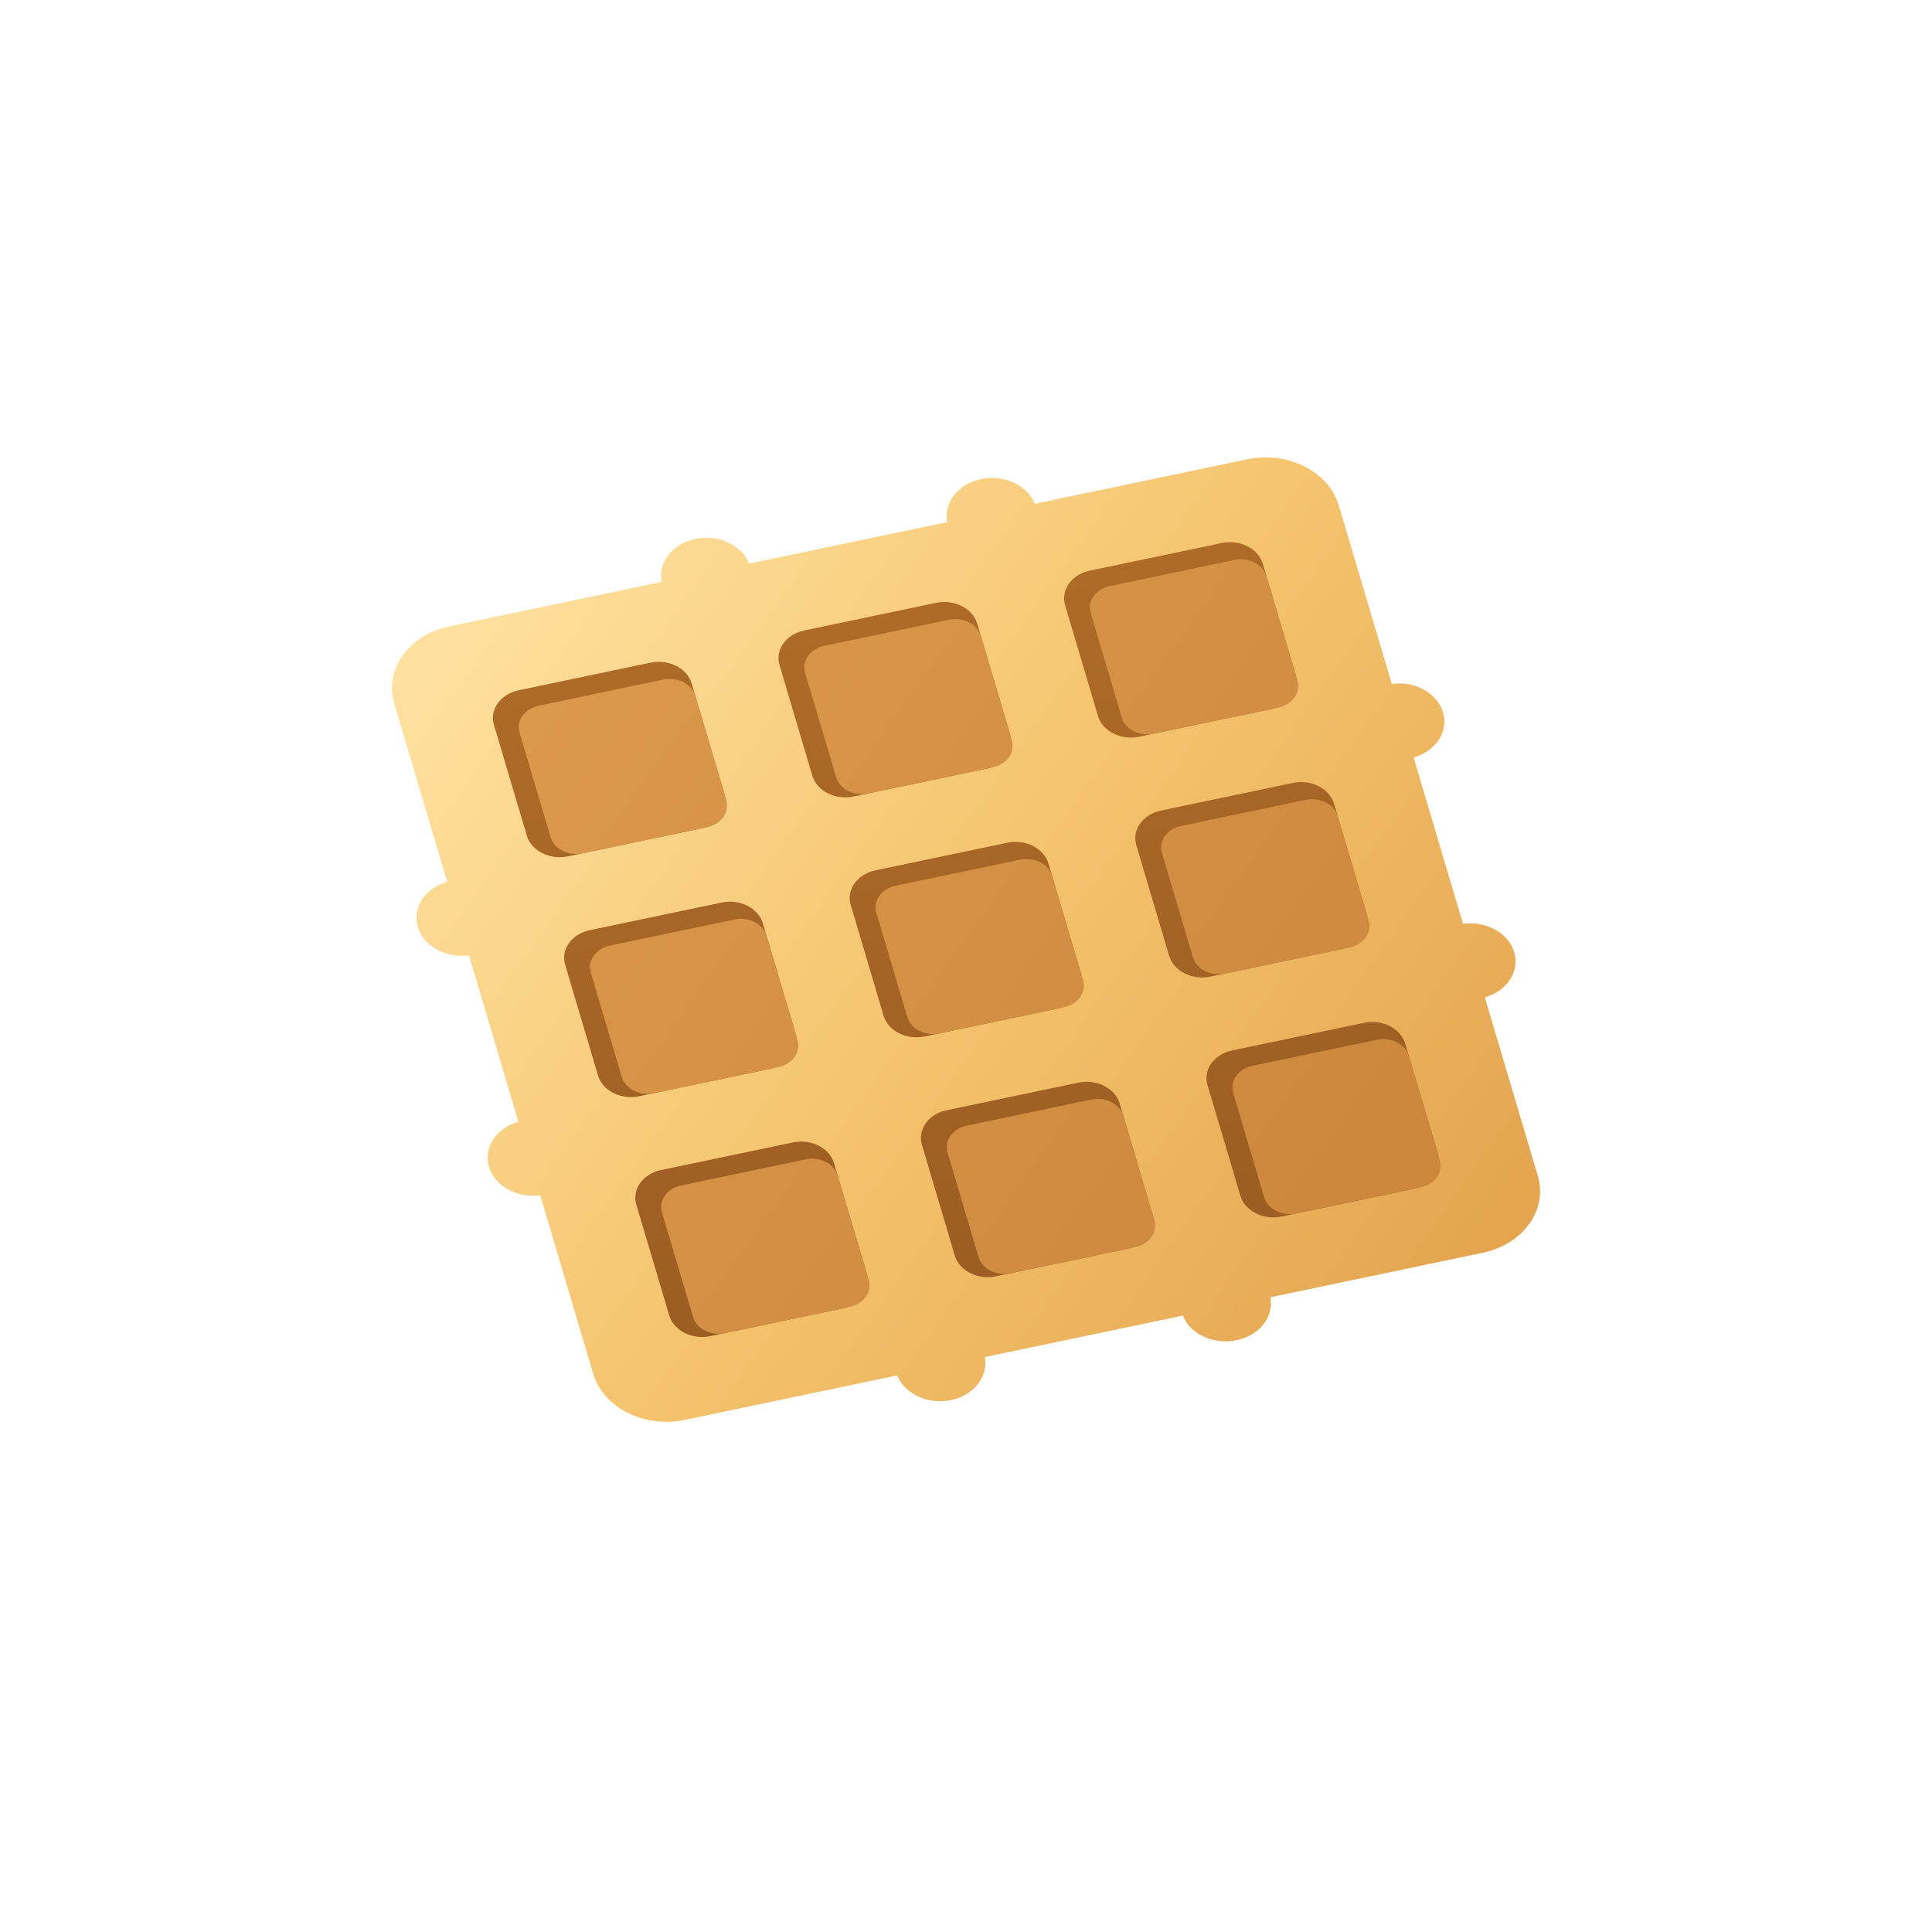
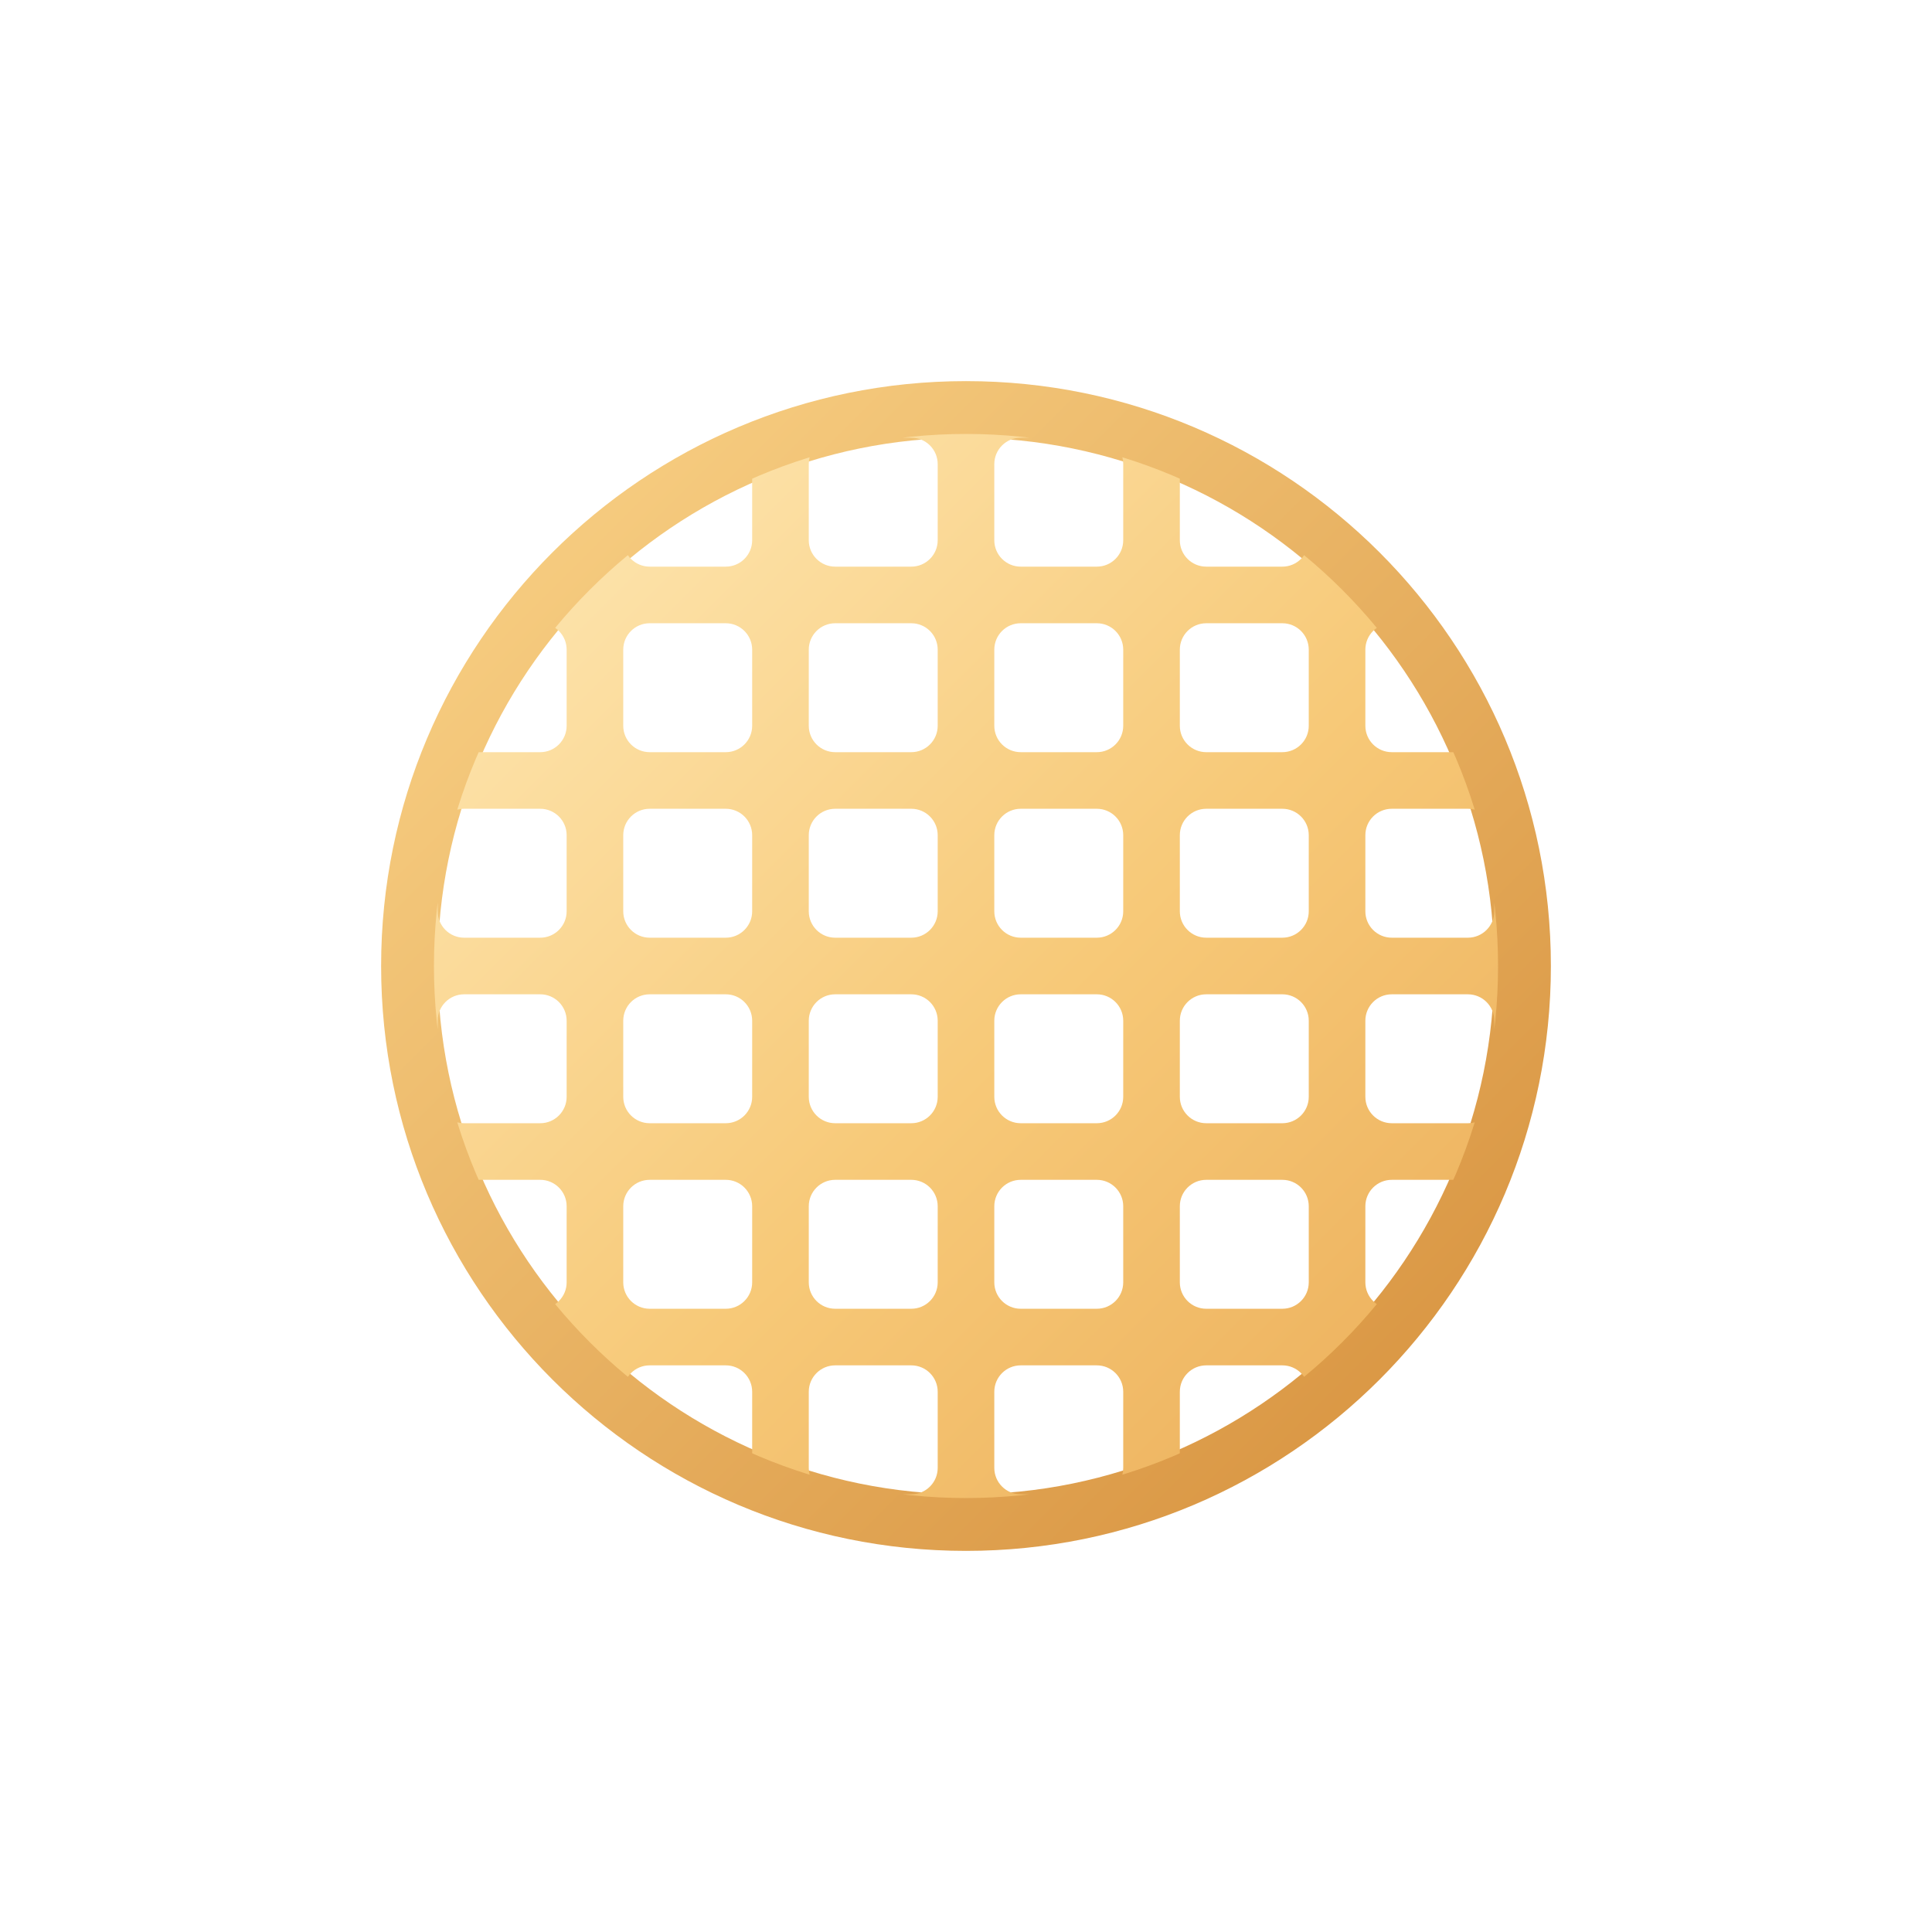
<svg xmlns="http://www.w3.org/2000/svg" width="1024" height="1024" viewBox="0 0 1024 1024" fill="none">
  <defs>
-     <linearGradient id="top" x1="254.0" y1="254.0" x2="770.0" y2="770.0" gradientUnits="userSpaceOnUse">
-       <stop offset="0" stop-color="#FFE3A3" />
-       <stop offset="0.5" stop-color="#F5C46E" />
-       <stop offset="1" stop-color="#E3A24E" />
+     <linearGradient id="rim" x1="202.0" y1="202.0" x2="822.0" y2="822.0" gradientUnits="userSpaceOnUse">
+       <stop offset="0" stop-color="#FBD58A" />
+       <stop offset="1" stop-color="#D58E3A" />
    </linearGradient>
-     <linearGradient id="side" x1="0" y1="254.0" x2="0" y2="770.0" gradientUnits="userSpaceOnUse">
-       <stop offset="0" stop-color="#C98536" />
-       <stop offset="1" stop-color="#A2622A" />
+     <linearGradient id="top" x1="202.0" y1="202.0" x2="822.0" y2="822.0" gradientUnits="userSpaceOnUse">
+       <stop offset="0" stop-color="#FFEDBE" />
+       <stop offset="0.55" stop-color="#F7C978" />
+       <stop offset="1" stop-color="#E9A954" />
    </linearGradient>
-     <linearGradient id="pit" x1="0" y1="254.0" x2="0" y2="770.0" gradientUnits="userSpaceOnUse">
-       <stop offset="0" stop-color="#B06C28" />
-       <stop offset="1" stop-color="#9A5C22" />
+     <linearGradient id="side" x1="0" y1="512" x2="0" y2="856.0" gradientUnits="userSpaceOnUse">
+       <stop offset="0" stop-color="#C27A30" />
+       <stop offset="1" stop-color="#93541F" />
    </linearGradient>
-     <linearGradient id="floor" x1="254.0" y1="254.0" x2="770.0" y2="770.0" gradientUnits="userSpaceOnUse">
-       <stop offset="0" stop-color="#DE9C50" />
-       <stop offset="1" stop-color="#C9843A" />
+     <linearGradient id="pit" x1="202.0" y1="202.0" x2="822.0" y2="822.0" gradientUnits="userSpaceOnUse">
+       <stop offset="0" stop-color="#9C5A20" />
+       <stop offset="1" stop-color="#B26C2A" />
    </linearGradient>
-     <linearGradient id="bg" x1="0" y1="0" x2="0" y2="1024" gradientUnits="userSpaceOnUse">
-       <stop offset="0" stop-color="#8FD6FF" />
-       <stop offset="1" stop-color="#3D9BEA" />
+     <linearGradient id="floor" x1="202.0" y1="202.0" x2="822.0" y2="822.0" gradientUnits="userSpaceOnUse">
+       <stop offset="0" stop-color="#D89448" />
+       <stop offset="1" stop-color="#C47F36" />
    </linearGradient>
+     <clipPath id="ci">
+       <path d="M230.0,512 A282.0,282.0 0 1 0 794.0,512 A282.0,282.0 0 1 0 230.0,512 Z" />
+     </clipPath>
  </defs>
-   <g transform="translate(0 -14) translate(512 512) scale(1 0.84) rotate(-14) translate(-512 -512)">
-     <rect x="254.0" y="254.0" width="516.0" height="516.0" rx="40" fill="url(#top)" />
-     <rect x="410.0" y="232.0" width="48.0" height="560.0" rx="24.0" fill="url(#top)" />
-     <rect x="232.0" y="410.0" width="560.0" height="48.0" rx="24.0" fill="url(#top)" />
-     <rect x="566.0" y="232.0" width="48.0" height="560.0" rx="24.0" fill="url(#top)" />
-     <rect x="232.0" y="566.0" width="560.0" height="48.0" rx="24.0" fill="url(#top)" />
-     <rect x="302.0" y="302.0" width="108.0" height="108.0" rx="18" fill="url(#pit)" />
-     <rect x="314.0" y="314.0" width="96.0" height="96.0" rx="14" fill="url(#floor)" />
-     <rect x="302.0" y="458.0" width="108.0" height="108.0" rx="18" fill="url(#pit)" />
-     <rect x="314.0" y="470.0" width="96.0" height="96.0" rx="14" fill="url(#floor)" />
-     <rect x="302.0" y="614.0" width="108.0" height="108.0" rx="18" fill="url(#pit)" />
-     <rect x="314.0" y="626.0" width="96.0" height="96.0" rx="14" fill="url(#floor)" />
-     <rect x="458.0" y="302.0" width="108.0" height="108.0" rx="18" fill="url(#pit)" />
-     <rect x="470.0" y="314.0" width="96.0" height="96.0" rx="14" fill="url(#floor)" />
-     <rect x="458.0" y="458.0" width="108.0" height="108.0" rx="18" fill="url(#pit)" />
-     <rect x="470.0" y="470.0" width="96.0" height="96.0" rx="14" fill="url(#floor)" />
-     <rect x="458.0" y="614.0" width="108.0" height="108.0" rx="18" fill="url(#pit)" />
-     <rect x="470.0" y="626.0" width="96.0" height="96.0" rx="14" fill="url(#floor)" />
-     <rect x="614.0" y="302.0" width="108.0" height="108.0" rx="18" fill="url(#pit)" />
-     <rect x="626.0" y="314.0" width="96.0" height="96.0" rx="14" fill="url(#floor)" />
-     <rect x="614.0" y="458.0" width="108.0" height="108.0" rx="18" fill="url(#pit)" />
-     <rect x="626.0" y="470.0" width="96.0" height="96.0" rx="14" fill="url(#floor)" />
-     <rect x="614.0" y="614.0" width="108.0" height="108.0" rx="18" fill="url(#pit)" />
-     <rect x="626.0" y="626.0" width="96.0" height="96.0" rx="14" fill="url(#floor)" />
+   <path fill-rule="evenodd" d="M202.0,512 A310.0,310.0 0 1 0 822.0,512 A310.0,310.0 0 1 0 202.0,512 Z M232.0,512 A280.0,280.0 0 1 0 792.0,512 A280.0,280.0 0 1 0 232.0,512 Z" fill="url(#rim)" />
+   <g clip-path="url(#ci)">
+     <path fill-rule="evenodd" d="M0,0 H1024 V1024 H0 Z M246.0,232.0 H286.333 A14,14 0 0 1 300.333,246.0 V286.333 A14,14 0 0 1 286.333,300.333 H246.0 A14,14 0 0 1 232.0,286.333 V246.0 A14,14 0 0 1 246.0,232.0 ZM246.0,330.333 H286.333 A14,14 0 0 1 300.333,344.333 V384.667 A14,14 0 0 1 286.333,398.667 H246.0 A14,14 0 0 1 232.0,384.667 V344.333 A14,14 0 0 1 246.0,330.333 ZM246.0,428.667 H286.333 A14,14 0 0 1 300.333,442.667 V483 A14,14 0 0 1 286.333,497 H246.0 A14,14 0 0 1 232.0,483 V442.667 A14,14 0 0 1 246.0,428.667 ZM246.0,527.0 H286.333 A14,14 0 0 1 300.333,541.0 V581.333 A14,14 0 0 1 286.333,595.333 H246.0 A14,14 0 0 1 232.0,581.333 V541.0 A14,14 0 0 1 246.0,527.0 ZM246.0,625.333 H286.333 A14,14 0 0 1 300.333,639.333 V679.667 A14,14 0 0 1 286.333,693.667 H246.0 A14,14 0 0 1 232.0,679.667 V639.333 A14,14 0 0 1 246.0,625.333 ZM246.0,723.667 H286.333 A14,14 0 0 1 300.333,737.667 V778.0 A14,14 0 0 1 286.333,792.0 H246.0 A14,14 0 0 1 232.0,778.0 V737.667 A14,14 0 0 1 246.0,723.667 ZM344.333,232.0 H384.667 A14,14 0 0 1 398.667,246.0 V286.333 A14,14 0 0 1 384.667,300.333 H344.333 A14,14 0 0 1 330.333,286.333 V246.0 A14,14 0 0 1 344.333,232.0 ZM344.333,330.333 H384.667 A14,14 0 0 1 398.667,344.333 V384.667 A14,14 0 0 1 384.667,398.667 H344.333 A14,14 0 0 1 330.333,384.667 V344.333 A14,14 0 0 1 344.333,330.333 ZM344.333,428.667 H384.667 A14,14 0 0 1 398.667,442.667 V483 A14,14 0 0 1 384.667,497 H344.333 A14,14 0 0 1 330.333,483 V442.667 A14,14 0 0 1 344.333,428.667 ZM344.333,527.0 H384.667 A14,14 0 0 1 398.667,541.0 V581.333 A14,14 0 0 1 384.667,595.333 H344.333 A14,14 0 0 1 330.333,581.333 V541.0 A14,14 0 0 1 344.333,527.0 ZM344.333,625.333 H384.667 A14,14 0 0 1 398.667,639.333 V679.667 A14,14 0 0 1 384.667,693.667 H344.333 A14,14 0 0 1 330.333,679.667 V639.333 A14,14 0 0 1 344.333,625.333 ZM344.333,723.667 H384.667 A14,14 0 0 1 398.667,737.667 V778.0 A14,14 0 0 1 384.667,792.0 H344.333 A14,14 0 0 1 330.333,778.0 V737.667 A14,14 0 0 1 344.333,723.667 ZM442.667,232.0 H483 A14,14 0 0 1 497,246.0 V286.333 A14,14 0 0 1 483,300.333 H442.667 A14,14 0 0 1 428.667,286.333 V246.0 A14,14 0 0 1 442.667,232.0 ZM442.667,330.333 H483 A14,14 0 0 1 497,344.333 V384.667 A14,14 0 0 1 483,398.667 H442.667 A14,14 0 0 1 428.667,384.667 V344.333 A14,14 0 0 1 442.667,330.333 ZM442.667,428.667 H483 A14,14 0 0 1 497,442.667 V483 A14,14 0 0 1 483,497 H442.667 A14,14 0 0 1 428.667,483 V442.667 A14,14 0 0 1 442.667,428.667 ZM442.667,527.0 H483 A14,14 0 0 1 497,541.0 V581.333 A14,14 0 0 1 483,595.333 H442.667 A14,14 0 0 1 428.667,581.333 V541.0 A14,14 0 0 1 442.667,527.0 ZM442.667,625.333 H483 A14,14 0 0 1 497,639.333 V679.667 A14,14 0 0 1 483,693.667 H442.667 A14,14 0 0 1 428.667,679.667 V639.333 A14,14 0 0 1 442.667,625.333 ZM442.667,723.667 H483 A14,14 0 0 1 497,737.667 V778.0 A14,14 0 0 1 483,792.0 H442.667 A14,14 0 0 1 428.667,778.0 V737.667 A14,14 0 0 1 442.667,723.667 ZM541.0,232.0 H581.333 A14,14 0 0 1 595.333,246.0 V286.333 A14,14 0 0 1 581.333,300.333 H541.0 A14,14 0 0 1 527.0,286.333 V246.0 A14,14 0 0 1 541.0,232.0 ZM541.0,330.333 H581.333 A14,14 0 0 1 595.333,344.333 V384.667 A14,14 0 0 1 581.333,398.667 H541.0 A14,14 0 0 1 527.0,384.667 V344.333 A14,14 0 0 1 541.0,330.333 ZM541.0,428.667 H581.333 A14,14 0 0 1 595.333,442.667 V483 A14,14 0 0 1 581.333,497 H541.0 A14,14 0 0 1 527.0,483 V442.667 A14,14 0 0 1 541.0,428.667 ZM541.0,527.0 H581.333 A14,14 0 0 1 595.333,541.0 V581.333 A14,14 0 0 1 581.333,595.333 H541.0 A14,14 0 0 1 527.0,581.333 V541.0 A14,14 0 0 1 541.0,527.0 ZM541.0,625.333 H581.333 A14,14 0 0 1 595.333,639.333 V679.667 A14,14 0 0 1 581.333,693.667 H541.0 A14,14 0 0 1 527.0,679.667 V639.333 A14,14 0 0 1 541.0,625.333 ZM541.0,723.667 H581.333 A14,14 0 0 1 595.333,737.667 V778.0 A14,14 0 0 1 581.333,792.0 H541.0 A14,14 0 0 1 527.0,778.0 V737.667 A14,14 0 0 1 541.0,723.667 ZM639.333,232.0 H679.667 A14,14 0 0 1 693.667,246.0 V286.333 A14,14 0 0 1 679.667,300.333 H639.333 A14,14 0 0 1 625.333,286.333 V246.0 A14,14 0 0 1 639.333,232.0 ZM639.333,330.333 H679.667 A14,14 0 0 1 693.667,344.333 V384.667 A14,14 0 0 1 679.667,398.667 H639.333 A14,14 0 0 1 625.333,384.667 V344.333 A14,14 0 0 1 639.333,330.333 ZM639.333,428.667 H679.667 A14,14 0 0 1 693.667,442.667 V483 A14,14 0 0 1 679.667,497 H639.333 A14,14 0 0 1 625.333,483 V442.667 A14,14 0 0 1 639.333,428.667 ZM639.333,527.0 H679.667 A14,14 0 0 1 693.667,541.0 V581.333 A14,14 0 0 1 679.667,595.333 H639.333 A14,14 0 0 1 625.333,581.333 V541.0 A14,14 0 0 1 639.333,527.0 ZM639.333,625.333 H679.667 A14,14 0 0 1 693.667,639.333 V679.667 A14,14 0 0 1 679.667,693.667 H639.333 A14,14 0 0 1 625.333,679.667 V639.333 A14,14 0 0 1 639.333,625.333 ZM639.333,723.667 H679.667 A14,14 0 0 1 693.667,737.667 V778.0 A14,14 0 0 1 679.667,792.0 H639.333 A14,14 0 0 1 625.333,778.0 V737.667 A14,14 0 0 1 639.333,723.667 ZM737.667,232.0 H778.0 A14,14 0 0 1 792.0,246.0 V286.333 A14,14 0 0 1 778.0,300.333 H737.667 A14,14 0 0 1 723.667,286.333 V246.0 A14,14 0 0 1 737.667,232.0 ZM737.667,330.333 H778.0 A14,14 0 0 1 792.0,344.333 V384.667 A14,14 0 0 1 778.0,398.667 H737.667 A14,14 0 0 1 723.667,384.667 V344.333 A14,14 0 0 1 737.667,330.333 ZM737.667,428.667 H778.0 A14,14 0 0 1 792.0,442.667 V483 A14,14 0 0 1 778.0,497 H737.667 A14,14 0 0 1 723.667,483 V442.667 A14,14 0 0 1 737.667,428.667 ZM737.667,527.0 H778.0 A14,14 0 0 1 792.0,541.0 V581.333 A14,14 0 0 1 778.0,595.333 H737.667 A14,14 0 0 1 723.667,581.333 V541.0 A14,14 0 0 1 737.667,527.0 ZM737.667,625.333 H778.0 A14,14 0 0 1 792.0,639.333 V679.667 A14,14 0 0 1 778.0,693.667 H737.667 A14,14 0 0 1 723.667,679.667 V639.333 A14,14 0 0 1 737.667,625.333 ZM737.667,723.667 H778.0 A14,14 0 0 1 792.0,737.667 V778.0 A14,14 0 0 1 778.0,792.0 H737.667 A14,14 0 0 1 723.667,778.0 V737.667 A14,14 0 0 1 737.667,723.667 Z" fill="url(#top)" />
  </g>
</svg>
